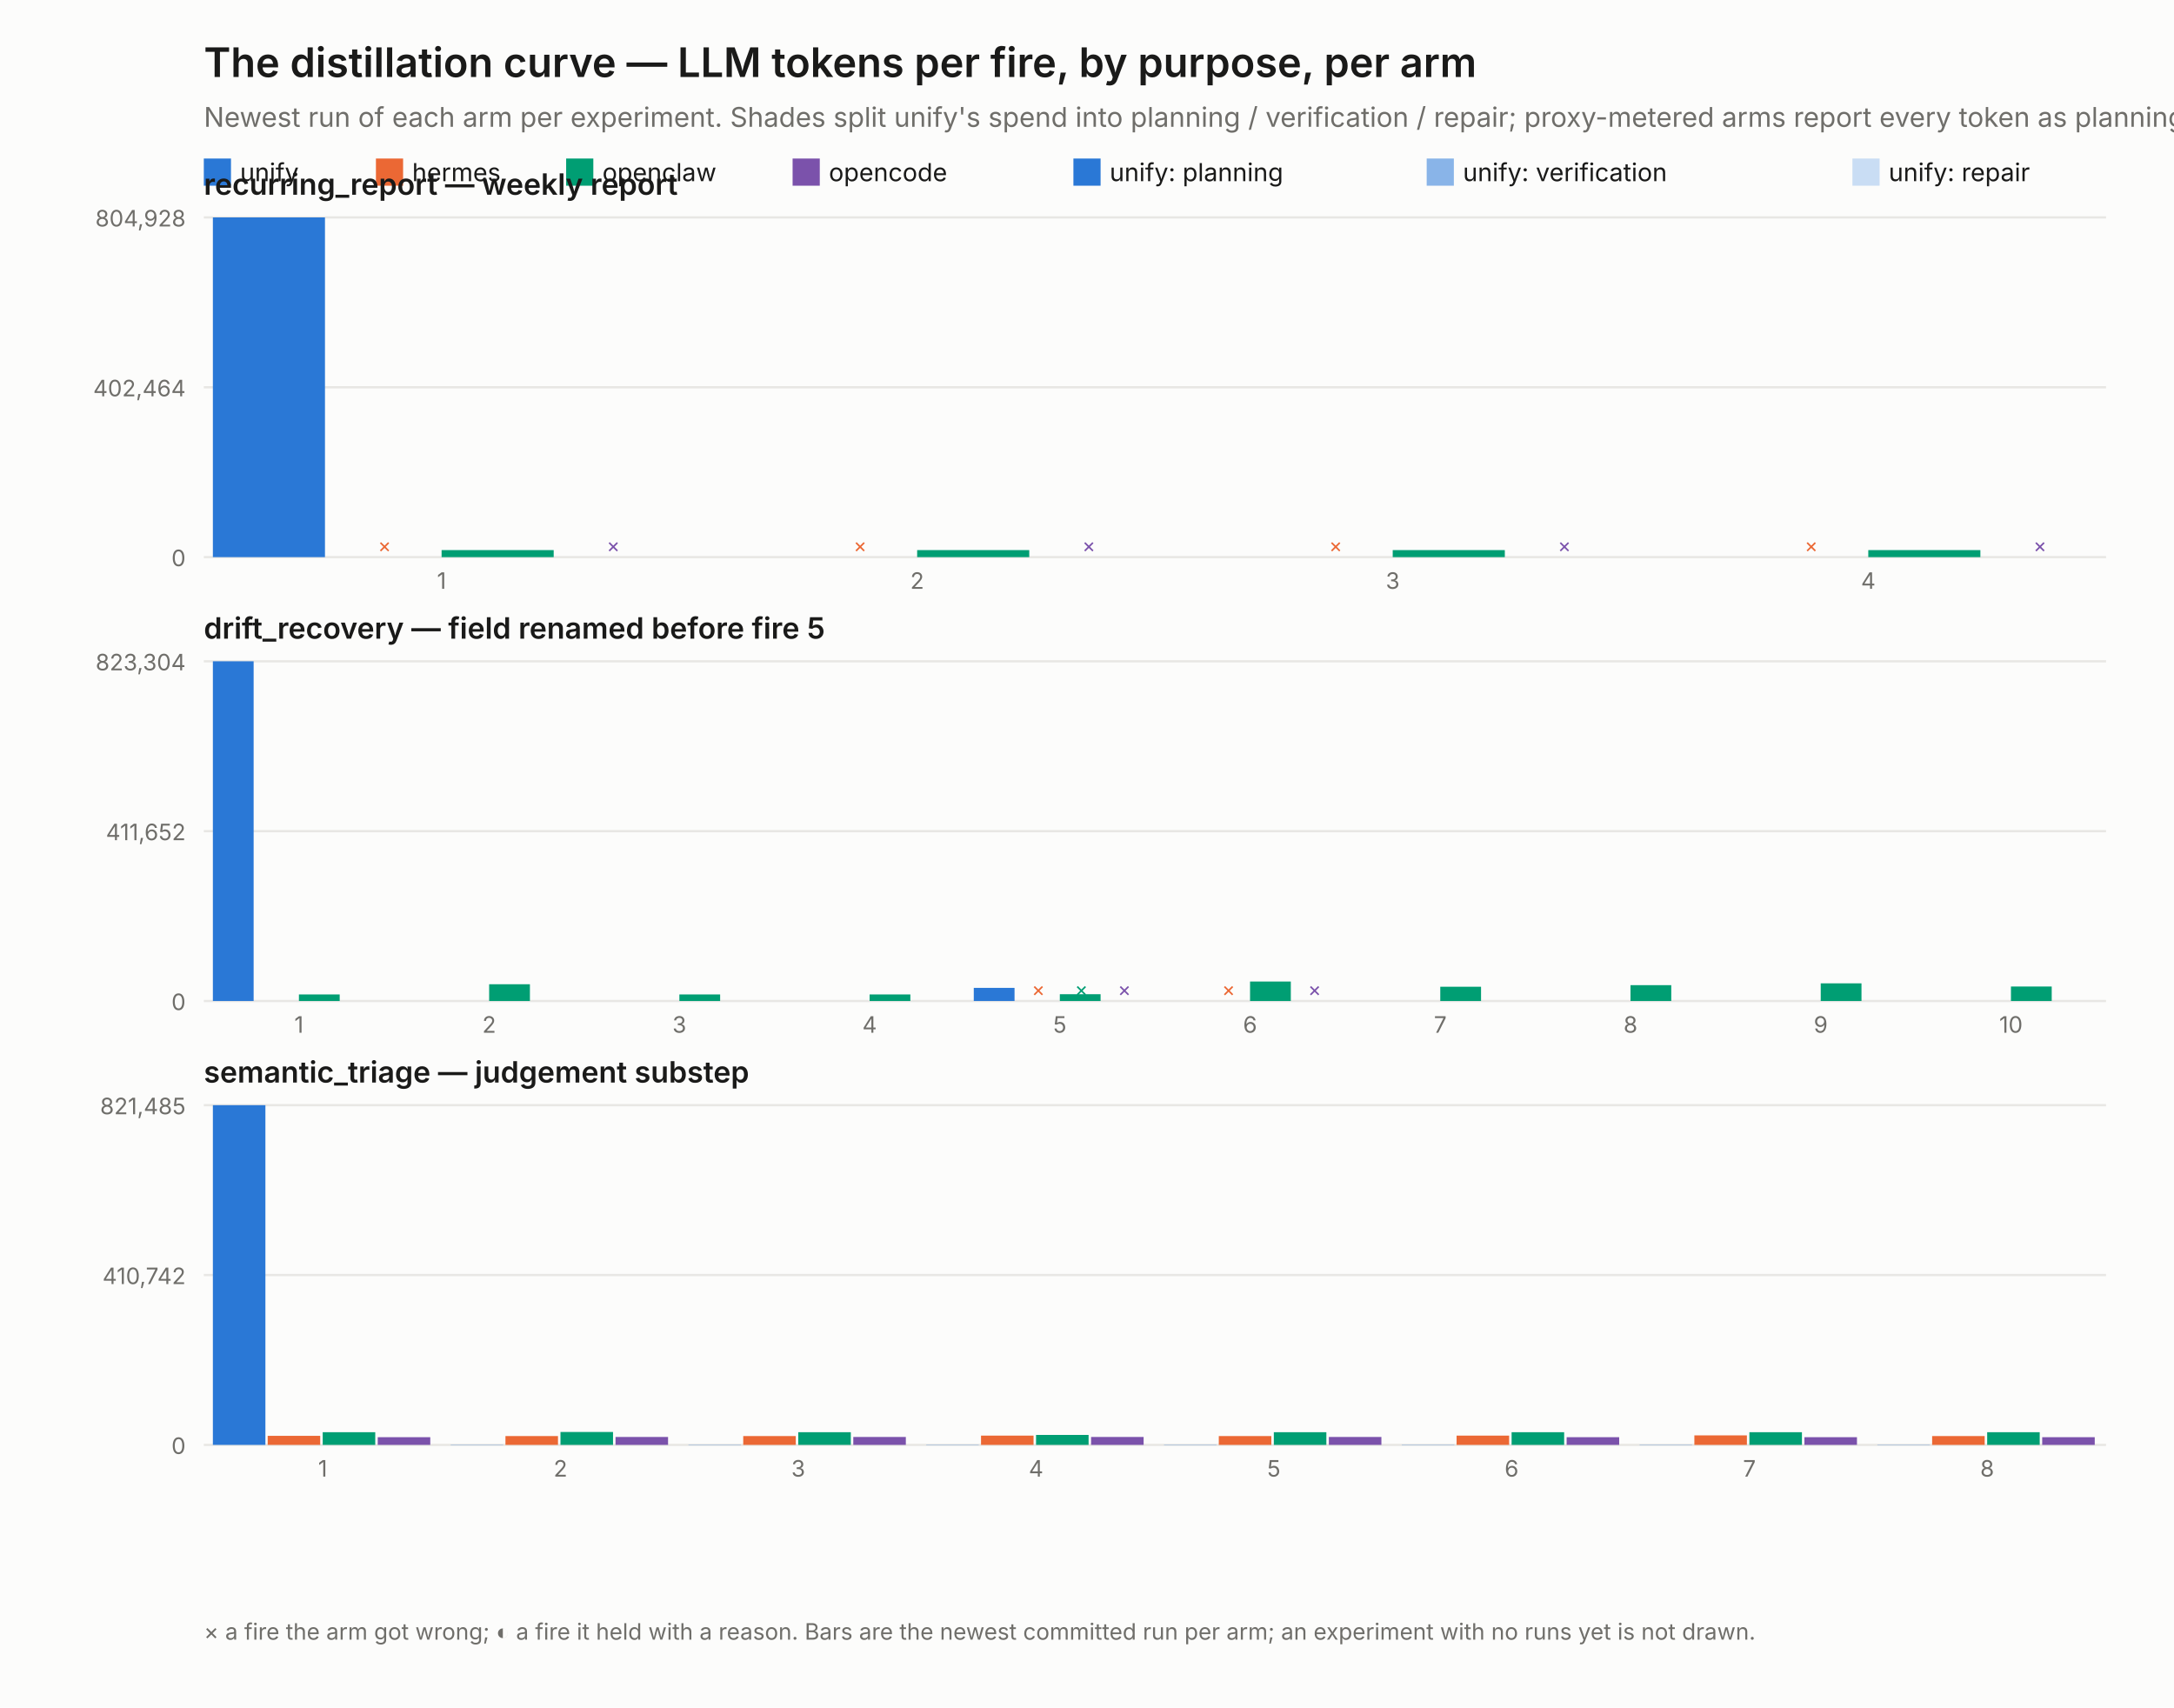
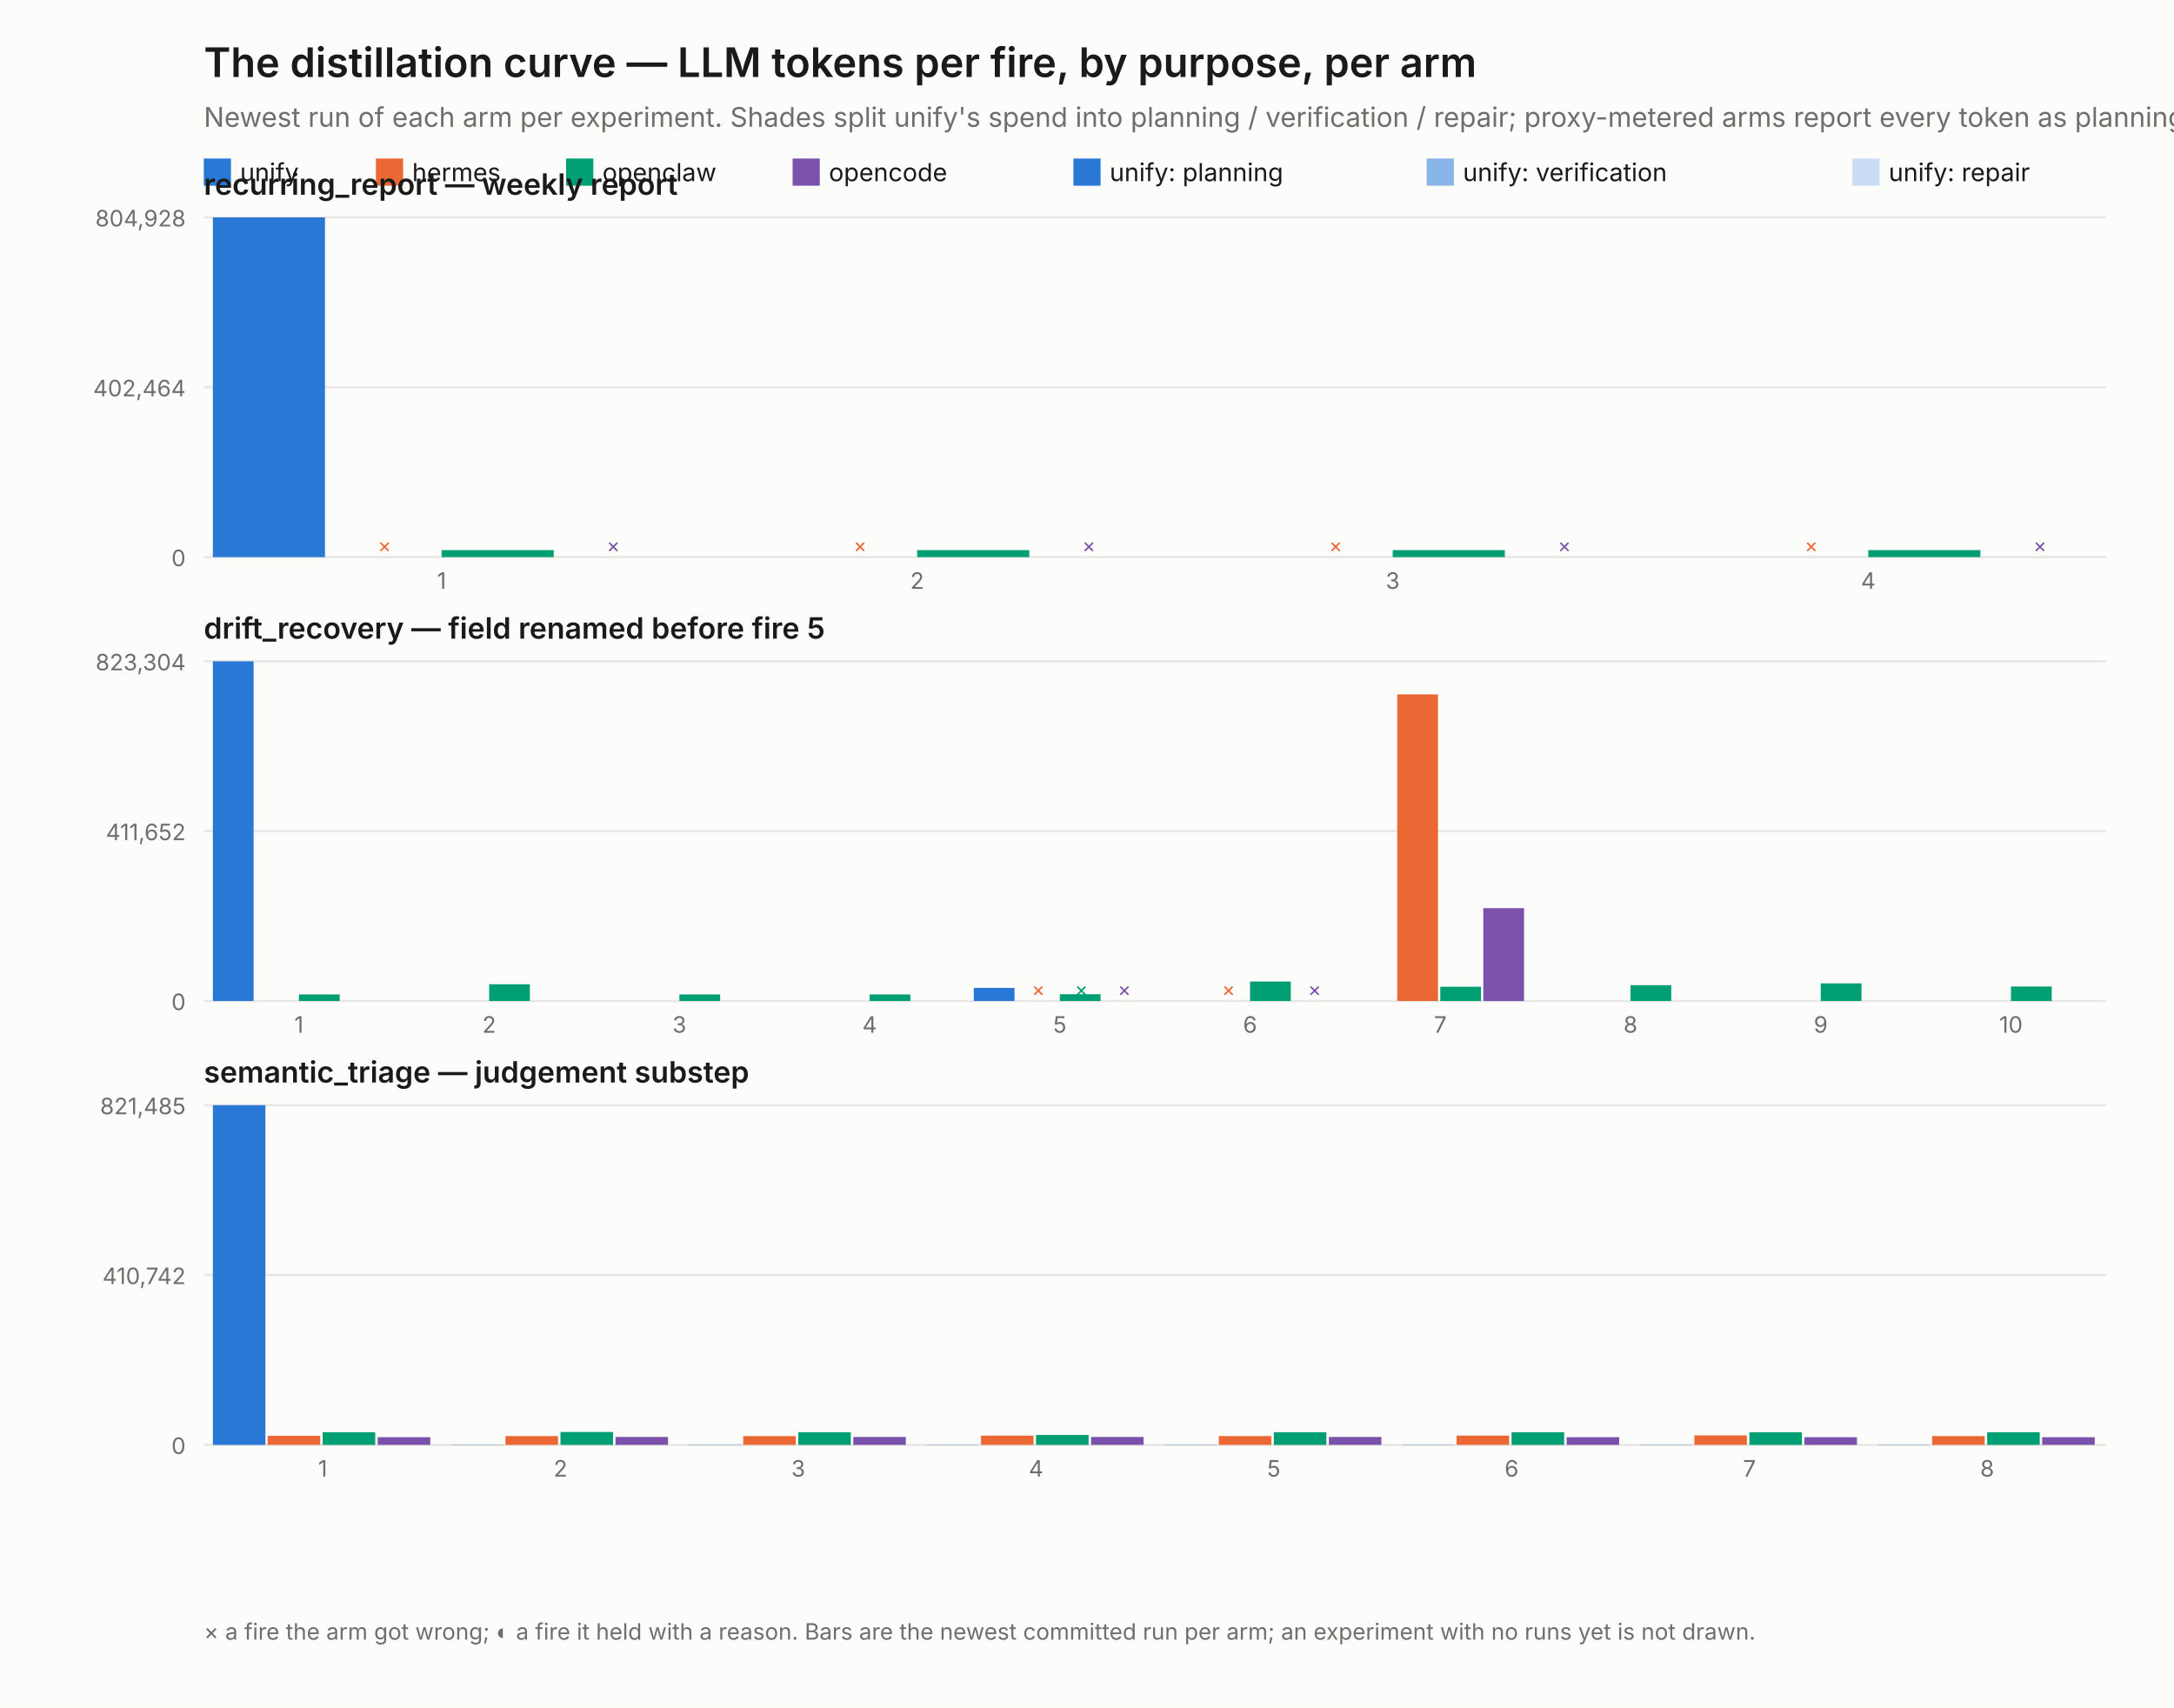
<svg xmlns="http://www.w3.org/2000/svg" width="960" height="754" viewBox="0 0 960 754" font-family="Inter, Helvetica, Arial, sans-serif">
  <rect width="960" height="754" fill="#fcfcfb" />
  <text x="90" y="34" font-size="18" font-weight="600" fill="#1a1a19">The distillation curve — LLM tokens per fire, by purpose, per arm</text>
  <text x="90" y="56" font-size="12" fill="#6f6e6a">Newest run of each arm per experiment. Shades split unify's spend into planning / verification / repair; proxy-metered arms report every token as planning.</text>
  <rect x="90" y="70" width="12" height="12" fill="#2a78d6" />
  <text x="106" y="80" font-size="11" fill="#1a1a19">unify</text>
  <rect x="166" y="70" width="12" height="12" fill="#eb6834" />
  <text x="182" y="80" font-size="11" fill="#1a1a19">hermes</text>
  <rect x="250" y="70" width="12" height="12" fill="#009E73" />
  <text x="266" y="80" font-size="11" fill="#1a1a19">openclaw</text>
  <rect x="350" y="70" width="12" height="12" fill="#7B52AB" />
  <text x="366" y="80" font-size="11" fill="#1a1a19">opencode</text>
  <rect x="474" y="70" width="12" height="12" fill="#2a78d6" />
  <text x="490" y="80" font-size="11" fill="#1a1a19">unify: planning</text>
  <rect x="630" y="70" width="12" height="12" fill="#89b4e8" />
  <text x="646" y="80" font-size="11" fill="#1a1a19">unify: verification</text>
  <rect x="818" y="70" width="12" height="12" fill="#c9ddf4" />
  <text x="834" y="80" font-size="11" fill="#1a1a19">unify: repair</text>
  <text x="90" y="86" font-size="13" font-weight="600" fill="#1a1a19">recurring_report — weekly report</text>
  <line x1="90" y1="246.0" x2="930" y2="246.0" stroke="#e8e7e4" />
  <text x="82" y="250.0" font-size="10" text-anchor="end" fill="#6f6e6a">0</text>
  <line x1="90" y1="171.0" x2="930" y2="171.0" stroke="#e8e7e4" />
  <text x="82" y="175.0" font-size="10" text-anchor="end" fill="#6f6e6a">402,464</text>
  <line x1="90" y1="96.0" x2="930" y2="96.0" stroke="#e8e7e4" />
  <text x="82" y="100.0" font-size="10" text-anchor="end" fill="#6f6e6a">804,928</text>
  <text x="195.0" y="260" font-size="10" text-anchor="middle" fill="#6f6e6a">1</text>
  <rect x="94.0" y="96.0" width="49.5" height="150.0" fill="#2a78d6" />
  <text x="119.2" y="244" font-size="9" text-anchor="middle" fill="#2a78d6">×</text>
  <text x="169.8" y="244" font-size="9" text-anchor="middle" fill="#eb6834">×</text>
  <rect x="195.0" y="242.9" width="49.5" height="3.1" fill="#009e73" />
  <text x="270.8" y="244" font-size="9" text-anchor="middle" fill="#7B52AB">×</text>
  <text x="405.0" y="260" font-size="10" text-anchor="middle" fill="#6f6e6a">2</text>
  <text x="379.8" y="244" font-size="9" text-anchor="middle" fill="#eb6834">×</text>
  <rect x="405.0" y="242.9" width="49.5" height="3.1" fill="#009e73" />
  <text x="480.8" y="244" font-size="9" text-anchor="middle" fill="#7B52AB">×</text>
  <text x="615.0" y="260" font-size="10" text-anchor="middle" fill="#6f6e6a">3</text>
  <text x="589.8" y="244" font-size="9" text-anchor="middle" fill="#eb6834">×</text>
  <rect x="615.0" y="242.9" width="49.5" height="3.1" fill="#009e73" />
  <text x="690.8" y="244" font-size="9" text-anchor="middle" fill="#7B52AB">×</text>
  <text x="825.0" y="260" font-size="10" text-anchor="middle" fill="#6f6e6a">4</text>
  <text x="799.8" y="244" font-size="9" text-anchor="middle" fill="#eb6834">×</text>
  <rect x="825.0" y="242.9" width="49.5" height="3.1" fill="#009e73" />
  <text x="900.8" y="244" font-size="9" text-anchor="middle" fill="#7B52AB">×</text>
  <text x="90" y="282" font-size="13" font-weight="600" fill="#1a1a19">drift_recovery — field renamed before fire 5</text>
  <line x1="90" y1="442.0" x2="930" y2="442.0" stroke="#e8e7e4" />
  <text x="82" y="446.0" font-size="10" text-anchor="end" fill="#6f6e6a">0</text>
  <line x1="90" y1="367.0" x2="930" y2="367.0" stroke="#e8e7e4" />
  <text x="82" y="371.0" font-size="10" text-anchor="end" fill="#6f6e6a">411,652</text>
  <line x1="90" y1="292.0" x2="930" y2="292.0" stroke="#e8e7e4" />
  <text x="82" y="296.0" font-size="10" text-anchor="end" fill="#6f6e6a">823,304</text>
  <text x="132.0" y="456" font-size="10" text-anchor="middle" fill="#6f6e6a">1</text>
  <rect x="94.0" y="292.0" width="18.0" height="150.0" fill="#2a78d6" />
  <rect x="132.0" y="439.1" width="18.0" height="2.9" fill="#009e73" />
  <text x="216.0" y="456" font-size="10" text-anchor="middle" fill="#6f6e6a">2</text>
  <rect x="216.0" y="434.6" width="18.0" height="7.4" fill="#009e73" />
  <text x="300.0" y="456" font-size="10" text-anchor="middle" fill="#6f6e6a">3</text>
  <rect x="300.0" y="439.1" width="18.0" height="2.9" fill="#009e73" />
  <text x="384.0" y="456" font-size="10" text-anchor="middle" fill="#6f6e6a">4</text>
  <rect x="384.0" y="439.1" width="18.0" height="2.9" fill="#009e73" />
  <text x="468.0" y="456" font-size="10" text-anchor="middle" fill="#6f6e6a">5</text>
  <rect x="430.0" y="436.2" width="18.0" height="5.8" fill="#2a78d6" />
  <text x="458.5" y="440" font-size="9" text-anchor="middle" fill="#eb6834">×</text>
  <rect x="468.0" y="439.0" width="18.0" height="3.0" fill="#009e73" />
  <text x="477.5" y="440" font-size="9" text-anchor="middle" fill="#009E73">×</text>
  <text x="496.5" y="440" font-size="9" text-anchor="middle" fill="#7B52AB">×</text>
  <text x="552.0" y="456" font-size="10" text-anchor="middle" fill="#6f6e6a">6</text>
  <text x="542.5" y="440" font-size="9" text-anchor="middle" fill="#eb6834">×</text>
  <rect x="552.0" y="433.4" width="18.0" height="8.6" fill="#009e73" />
  <text x="580.5" y="440" font-size="9" text-anchor="middle" fill="#7B52AB">×</text>
  <text x="636.0" y="456" font-size="10" text-anchor="middle" fill="#6f6e6a">7</text>
+   <rect x="617.0" y="306.6" width="18.0" height="135.4" fill="#eb6834" />
  <rect x="636.0" y="435.7" width="18.0" height="6.3" fill="#009e73" />
+   <rect x="655.0" y="401.0" width="18.0" height="41.0" fill="#7b52ab" />
  <text x="720.0" y="456" font-size="10" text-anchor="middle" fill="#6f6e6a">8</text>
  <rect x="720.0" y="435.0" width="18.0" height="7.0" fill="#009e73" />
  <text x="804.0" y="456" font-size="10" text-anchor="middle" fill="#6f6e6a">9</text>
  <rect x="804.0" y="434.2" width="18.0" height="7.8" fill="#009e73" />
  <text x="888.0" y="456" font-size="10" text-anchor="middle" fill="#6f6e6a">10</text>
  <rect x="888.0" y="435.6" width="18.0" height="6.4" fill="#009e73" />
  <text x="90" y="478" font-size="13" font-weight="600" fill="#1a1a19">semantic_triage — judgement substep</text>
  <line x1="90" y1="638.0" x2="930" y2="638.0" stroke="#e8e7e4" />
  <text x="82" y="642.0" font-size="10" text-anchor="end" fill="#6f6e6a">0</text>
  <line x1="90" y1="563.0" x2="930" y2="563.0" stroke="#e8e7e4" />
  <text x="82" y="567.0" font-size="10" text-anchor="end" fill="#6f6e6a">410,742</text>
  <line x1="90" y1="488.0" x2="930" y2="488.0" stroke="#e8e7e4" />
  <text x="82" y="492.0" font-size="10" text-anchor="end" fill="#6f6e6a">821,485</text>
  <text x="142.5" y="652" font-size="10" text-anchor="middle" fill="#6f6e6a">1</text>
  <rect x="94.0" y="488.0" width="23.2" height="150.0" fill="#2a78d6" />
  <rect x="118.2" y="634.0" width="23.2" height="4.0" fill="#eb6834" />
  <rect x="142.5" y="632.4" width="23.2" height="5.6" fill="#009e73" />
  <rect x="166.8" y="634.6" width="23.2" height="3.4" fill="#7b52ab" />
  <text x="247.5" y="652" font-size="10" text-anchor="middle" fill="#6f6e6a">2</text>
  <rect x="199.0" y="637.9" width="23.2" height="0.1" fill="#2a78d6" />
  <rect x="223.2" y="634.1" width="23.2" height="3.9" fill="#eb6834" />
  <rect x="247.5" y="632.3" width="23.2" height="5.7" fill="#009e73" />
  <rect x="271.8" y="634.5" width="23.2" height="3.5" fill="#7b52ab" />
  <text x="352.5" y="652" font-size="10" text-anchor="middle" fill="#6f6e6a">3</text>
  <rect x="304.0" y="637.9" width="23.2" height="0.1" fill="#2a78d6" />
  <rect x="328.2" y="634.1" width="23.2" height="3.9" fill="#eb6834" />
  <rect x="352.5" y="632.4" width="23.2" height="5.6" fill="#009e73" />
  <rect x="376.8" y="634.5" width="23.2" height="3.5" fill="#7b52ab" />
  <text x="457.5" y="652" font-size="10" text-anchor="middle" fill="#6f6e6a">4</text>
  <rect x="409.0" y="637.9" width="23.2" height="0.1" fill="#2a78d6" />
  <rect x="433.2" y="633.9" width="23.2" height="4.1" fill="#eb6834" />
  <rect x="457.5" y="633.6" width="23.2" height="4.4" fill="#009e73" />
  <rect x="481.8" y="634.5" width="23.2" height="3.5" fill="#7b52ab" />
  <text x="562.5" y="652" font-size="10" text-anchor="middle" fill="#6f6e6a">5</text>
  <rect x="514.0" y="637.9" width="23.2" height="0.1" fill="#2a78d6" />
  <rect x="538.2" y="634.1" width="23.2" height="3.9" fill="#eb6834" />
  <rect x="562.5" y="632.4" width="23.2" height="5.6" fill="#009e73" />
  <rect x="586.8" y="634.5" width="23.2" height="3.5" fill="#7b52ab" />
  <text x="667.5" y="652" font-size="10" text-anchor="middle" fill="#6f6e6a">6</text>
  <rect x="619.0" y="637.9" width="23.2" height="0.1" fill="#2a78d6" />
  <rect x="643.2" y="633.9" width="23.2" height="4.1" fill="#eb6834" />
  <rect x="667.5" y="632.4" width="23.2" height="5.6" fill="#009e73" />
  <rect x="691.8" y="634.6" width="23.2" height="3.4" fill="#7b52ab" />
  <text x="772.5" y="652" font-size="10" text-anchor="middle" fill="#6f6e6a">7</text>
  <rect x="724.0" y="637.9" width="23.2" height="0.1" fill="#2a78d6" />
  <rect x="748.2" y="633.8" width="23.2" height="4.2" fill="#eb6834" />
  <rect x="772.5" y="632.4" width="23.2" height="5.6" fill="#009e73" />
  <rect x="796.8" y="634.6" width="23.2" height="3.4" fill="#7b52ab" />
  <text x="877.5" y="652" font-size="10" text-anchor="middle" fill="#6f6e6a">8</text>
  <rect x="829.0" y="637.9" width="23.2" height="0.1" fill="#2a78d6" />
  <rect x="853.2" y="634.1" width="23.2" height="3.9" fill="#eb6834" />
  <rect x="877.5" y="632.4" width="23.2" height="5.6" fill="#009e73" />
  <rect x="901.8" y="634.6" width="23.2" height="3.4" fill="#7b52ab" />
  <text x="90" y="724" font-size="10" fill="#6f6e6a">× a fire the arm got wrong; ◐ a fire it held with a reason. Bars are the newest committed run per arm; an experiment with no runs yet is not drawn.</text>
</svg>
